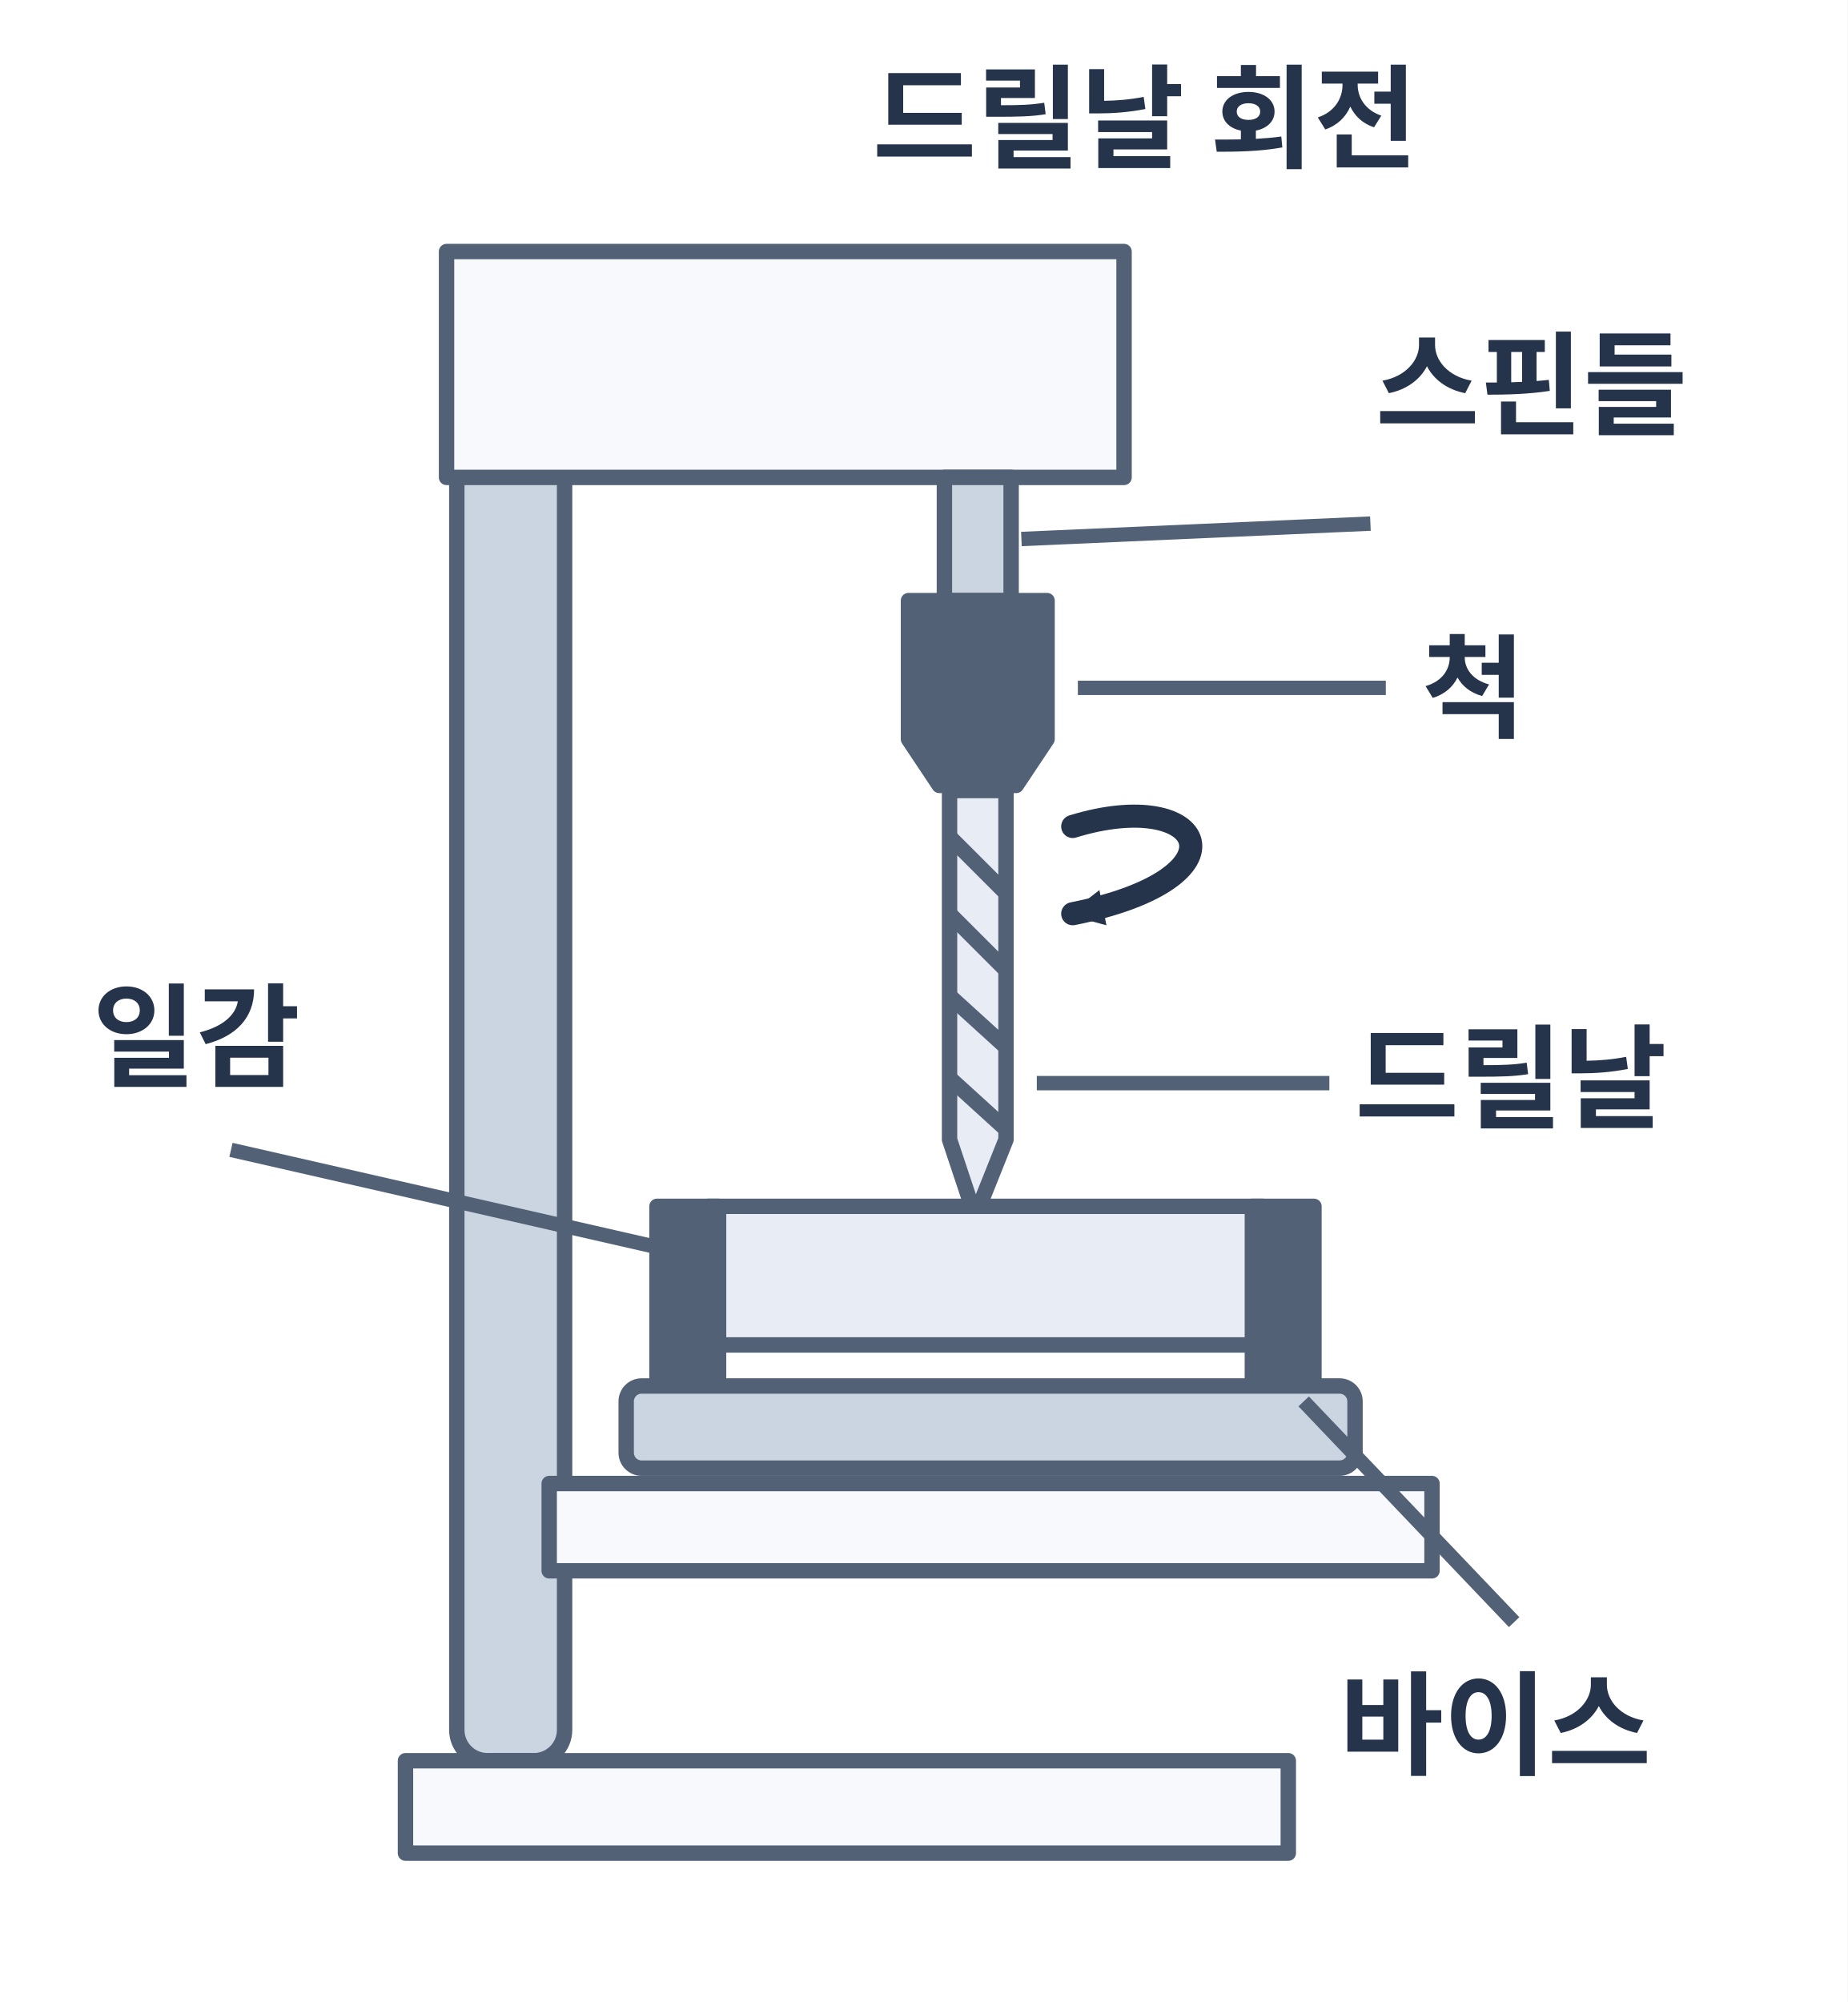
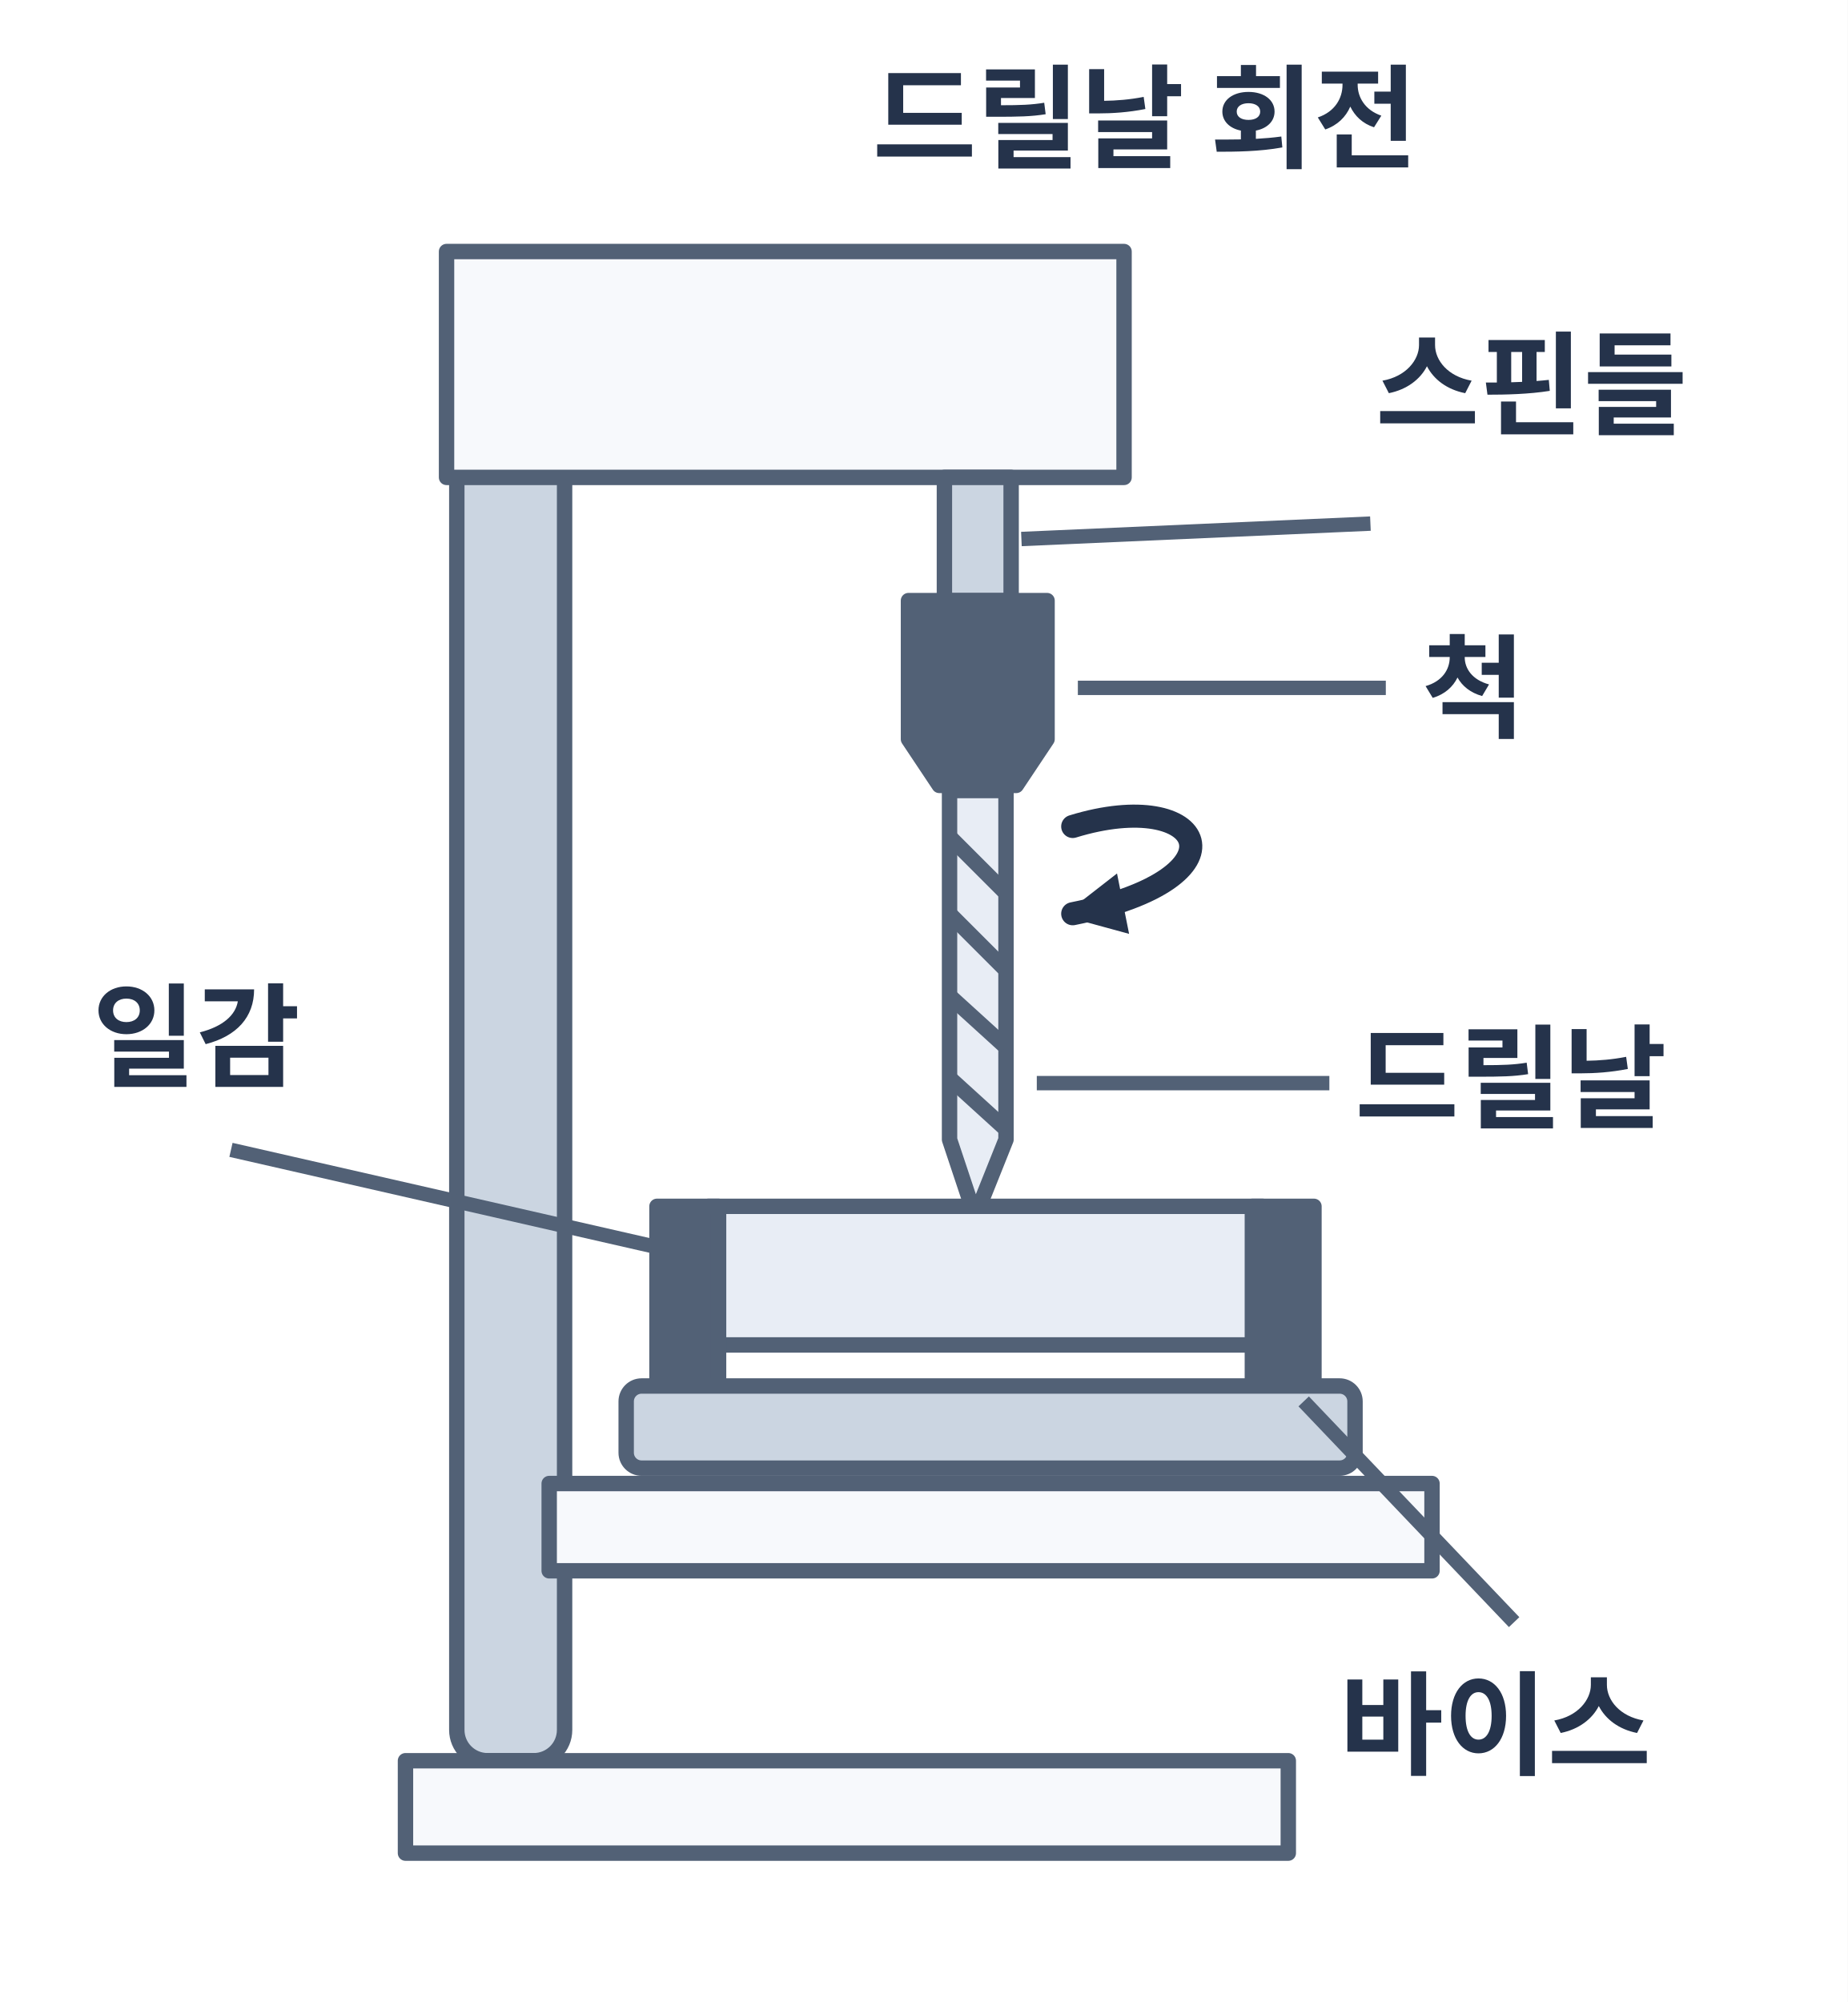
<svg xmlns="http://www.w3.org/2000/svg" width="360" height="390" viewBox="0 0 360 390" role="img" aria-labelledby="title desc">
  <defs>
-     <marker id="arrow" markerWidth="7" markerHeight="7" refX="6" refY="3.5" orient="auto" markerUnits="userSpaceOnUse">
-       <path d="M0 0L7 3.5L0 7Z" fill="#25334B" />
+     <marker id="arrow" markerWidth="12" markerHeight="12" refX="10" refY="6" orient="auto" markerUnits="userSpaceOnUse">
+       <path d="M0 0L12 6L0 12Z" fill="#25334B" />
    </marker>
  </defs>
  <rect width="360" height="390" fill="#fff" />
  <g stroke="#526176" stroke-width="3" stroke-linejoin="round">
    <rect x="89" y="78" width="21" height="265" rx="6" fill="#CBD5E1" />
    <path d="M87 49H219V93H87Z" fill="#F7F9FC" />
    <rect x="184" y="93" width="13" height="24" fill="#CBD5E1" />
    <path d="M177 117H204V144L198 153H183L177 144Z" fill="#526176" />
    <path d="M185 154H196V222L190 237L185 222Z" fill="#E8EDF5" />
    <path d="M185 163L196 174M185 178L196 189M185 194L196 204M185 210L196 220" fill="none" />
    <rect x="138" y="235" width="108" height="27" fill="#E8EDF5" />
    <path d="M128 235H140V270H128ZM244 235H256V270H244Z" fill="#526176" />
    <rect x="122" y="270" width="142" height="16" rx="3" fill="#CBD5E1" />
    <path d="M107 289H279V306H107Z" fill="#F7F9FC" />
    <path d="M79 343H251V361H79Z" fill="#F7F9FC" />
  </g>
  <path d="M209 161C235 153 244 171 209 178" fill="none" stroke="#25334B" stroke-width="4.5" stroke-linecap="round" marker-end="url(#arrow)" />
  <g fill="none" stroke="#526176" stroke-width="2.8">
    <path d="M267 102L199 105" />
    <path d="M270 134H210" />
    <path d="M259 211H202" />
    <path d="M45 224L137 245" />
    <path d="M295 316L254 273" />
  </g>
  <g font-family="Noto Sans KR, Apple SD Gothic Neo, Malgun Gothic, sans-serif" font-size="22" font-weight="600" fill="#25334B">
    <text x="170" y="31">드릴날 회전</text>
    <text x="268" y="83">스핀들</text>
    <text x="277" y="142">척</text>
    <text x="264" y="218">드릴날</text>
    <text x="18" y="210">일감</text>
    <text x="261" y="344">바이스</text>
  </g>
</svg>
